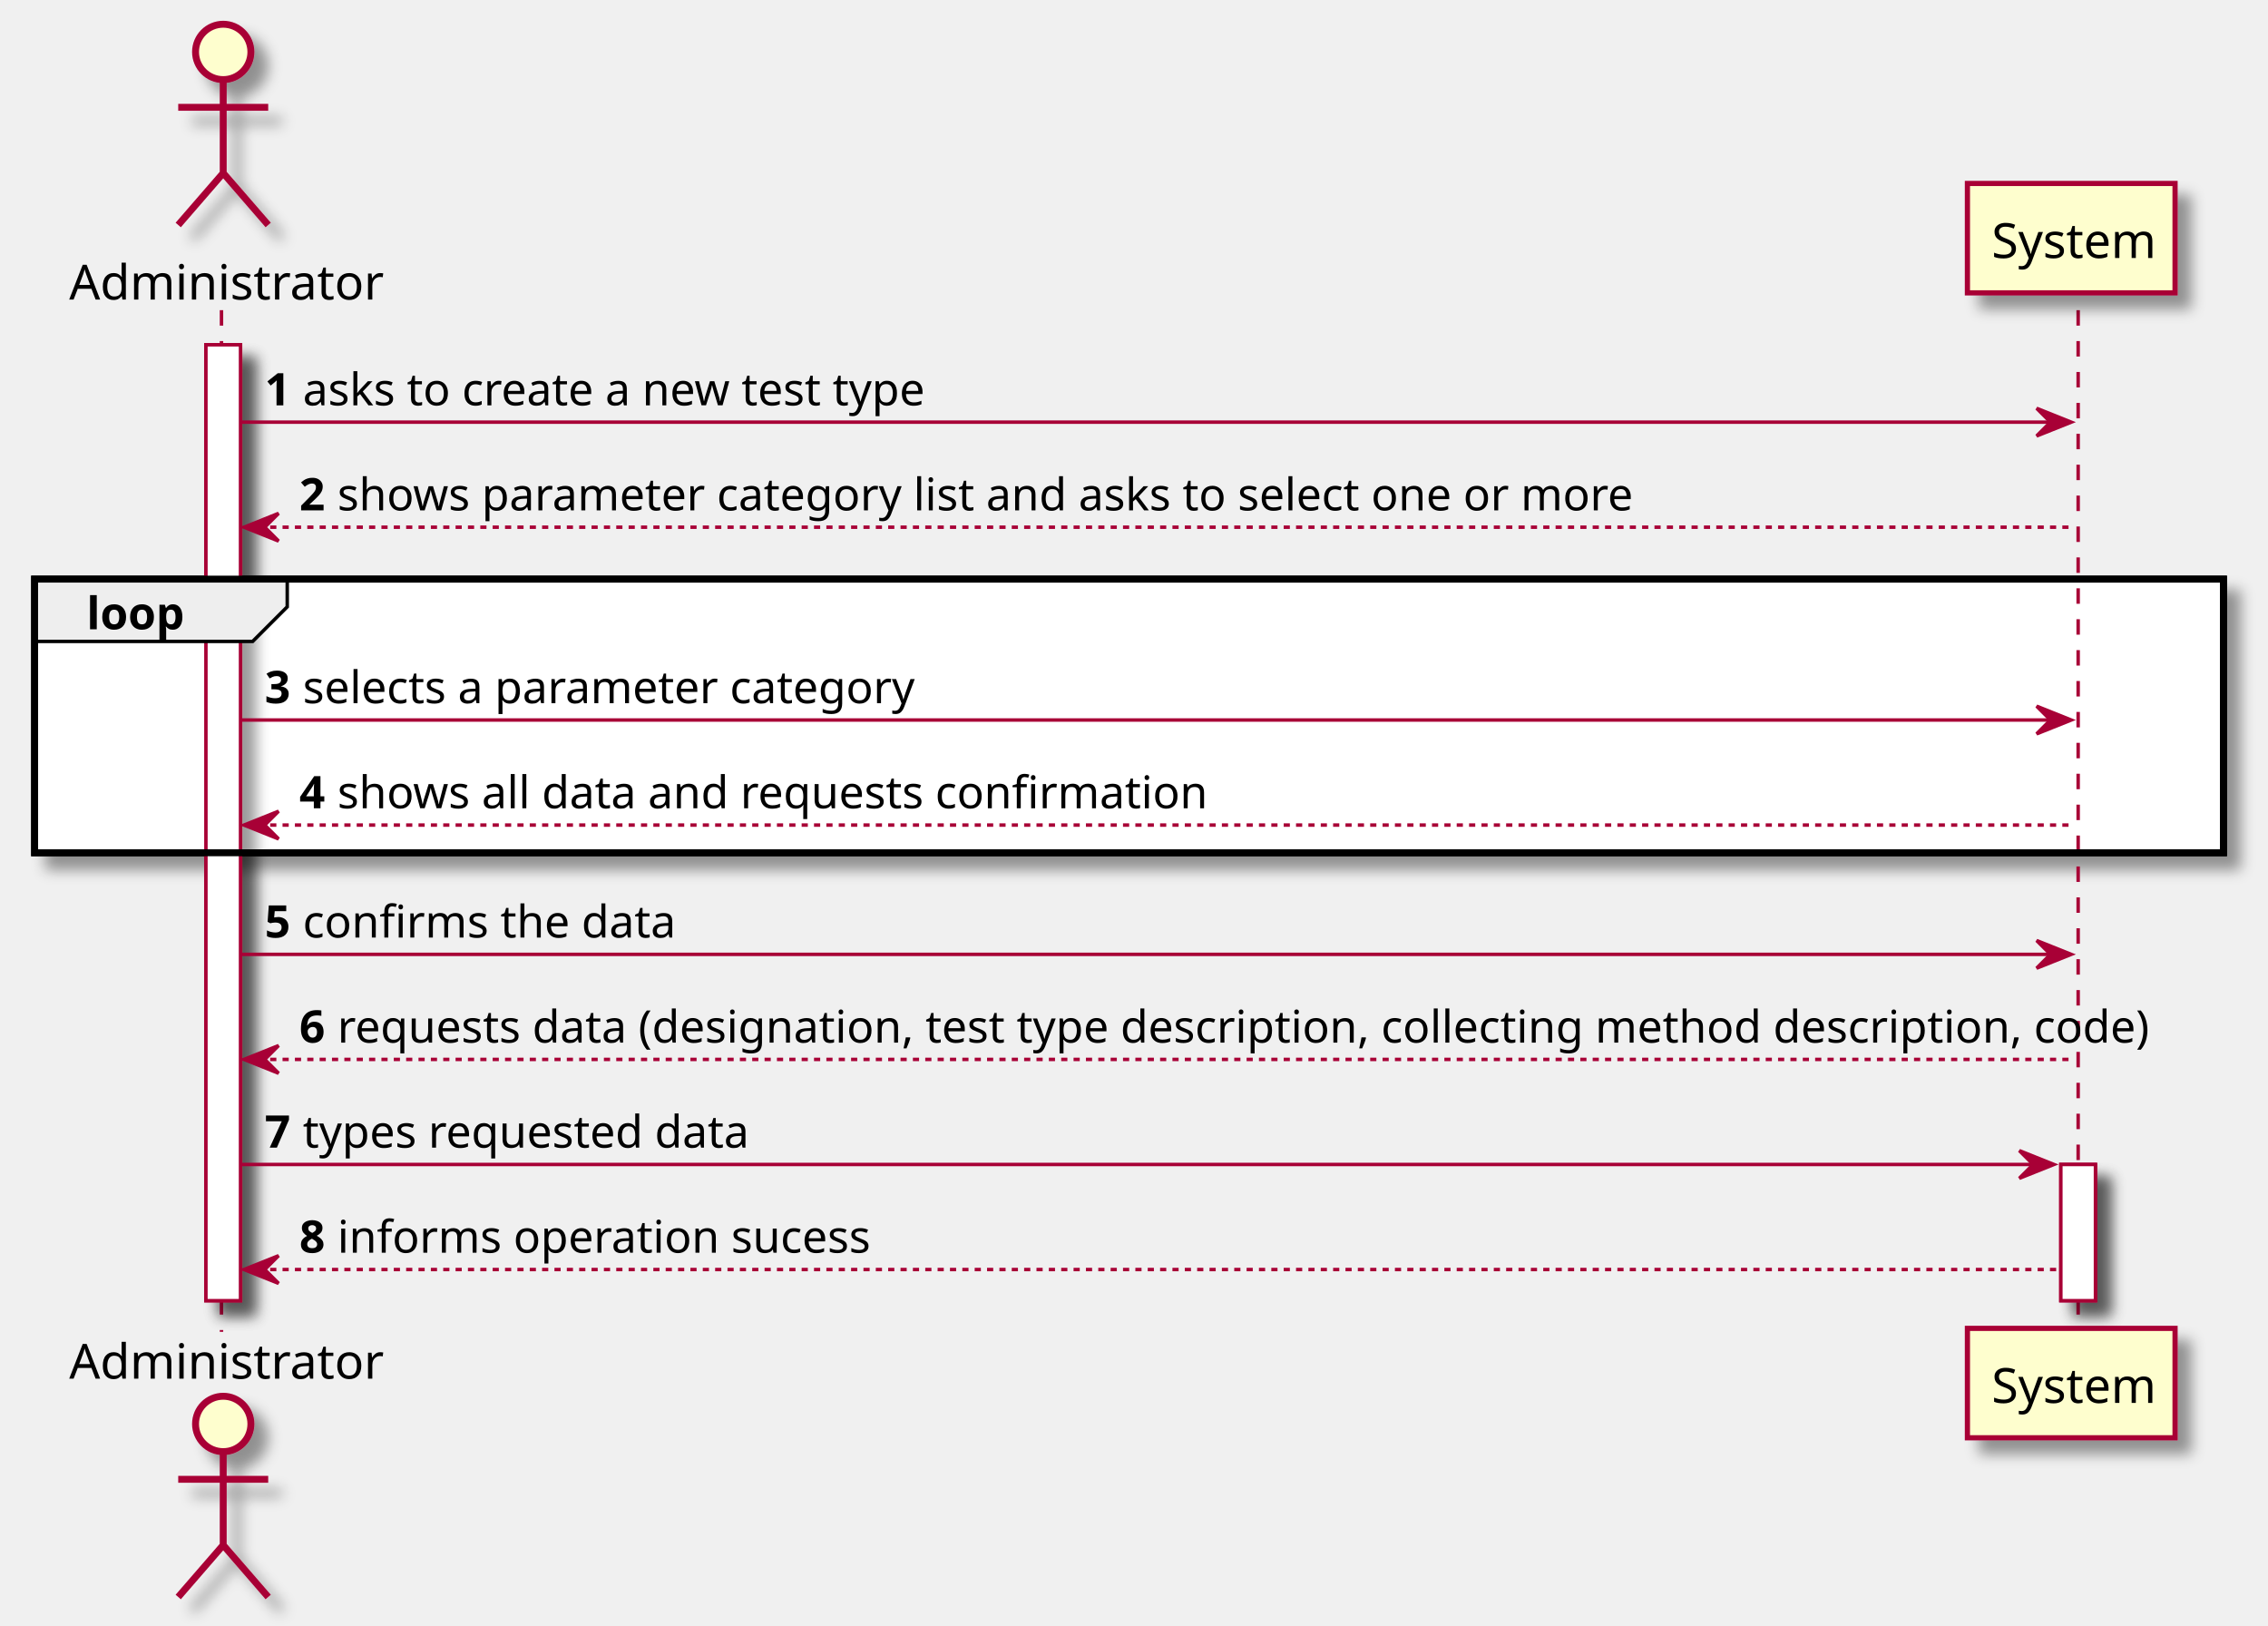
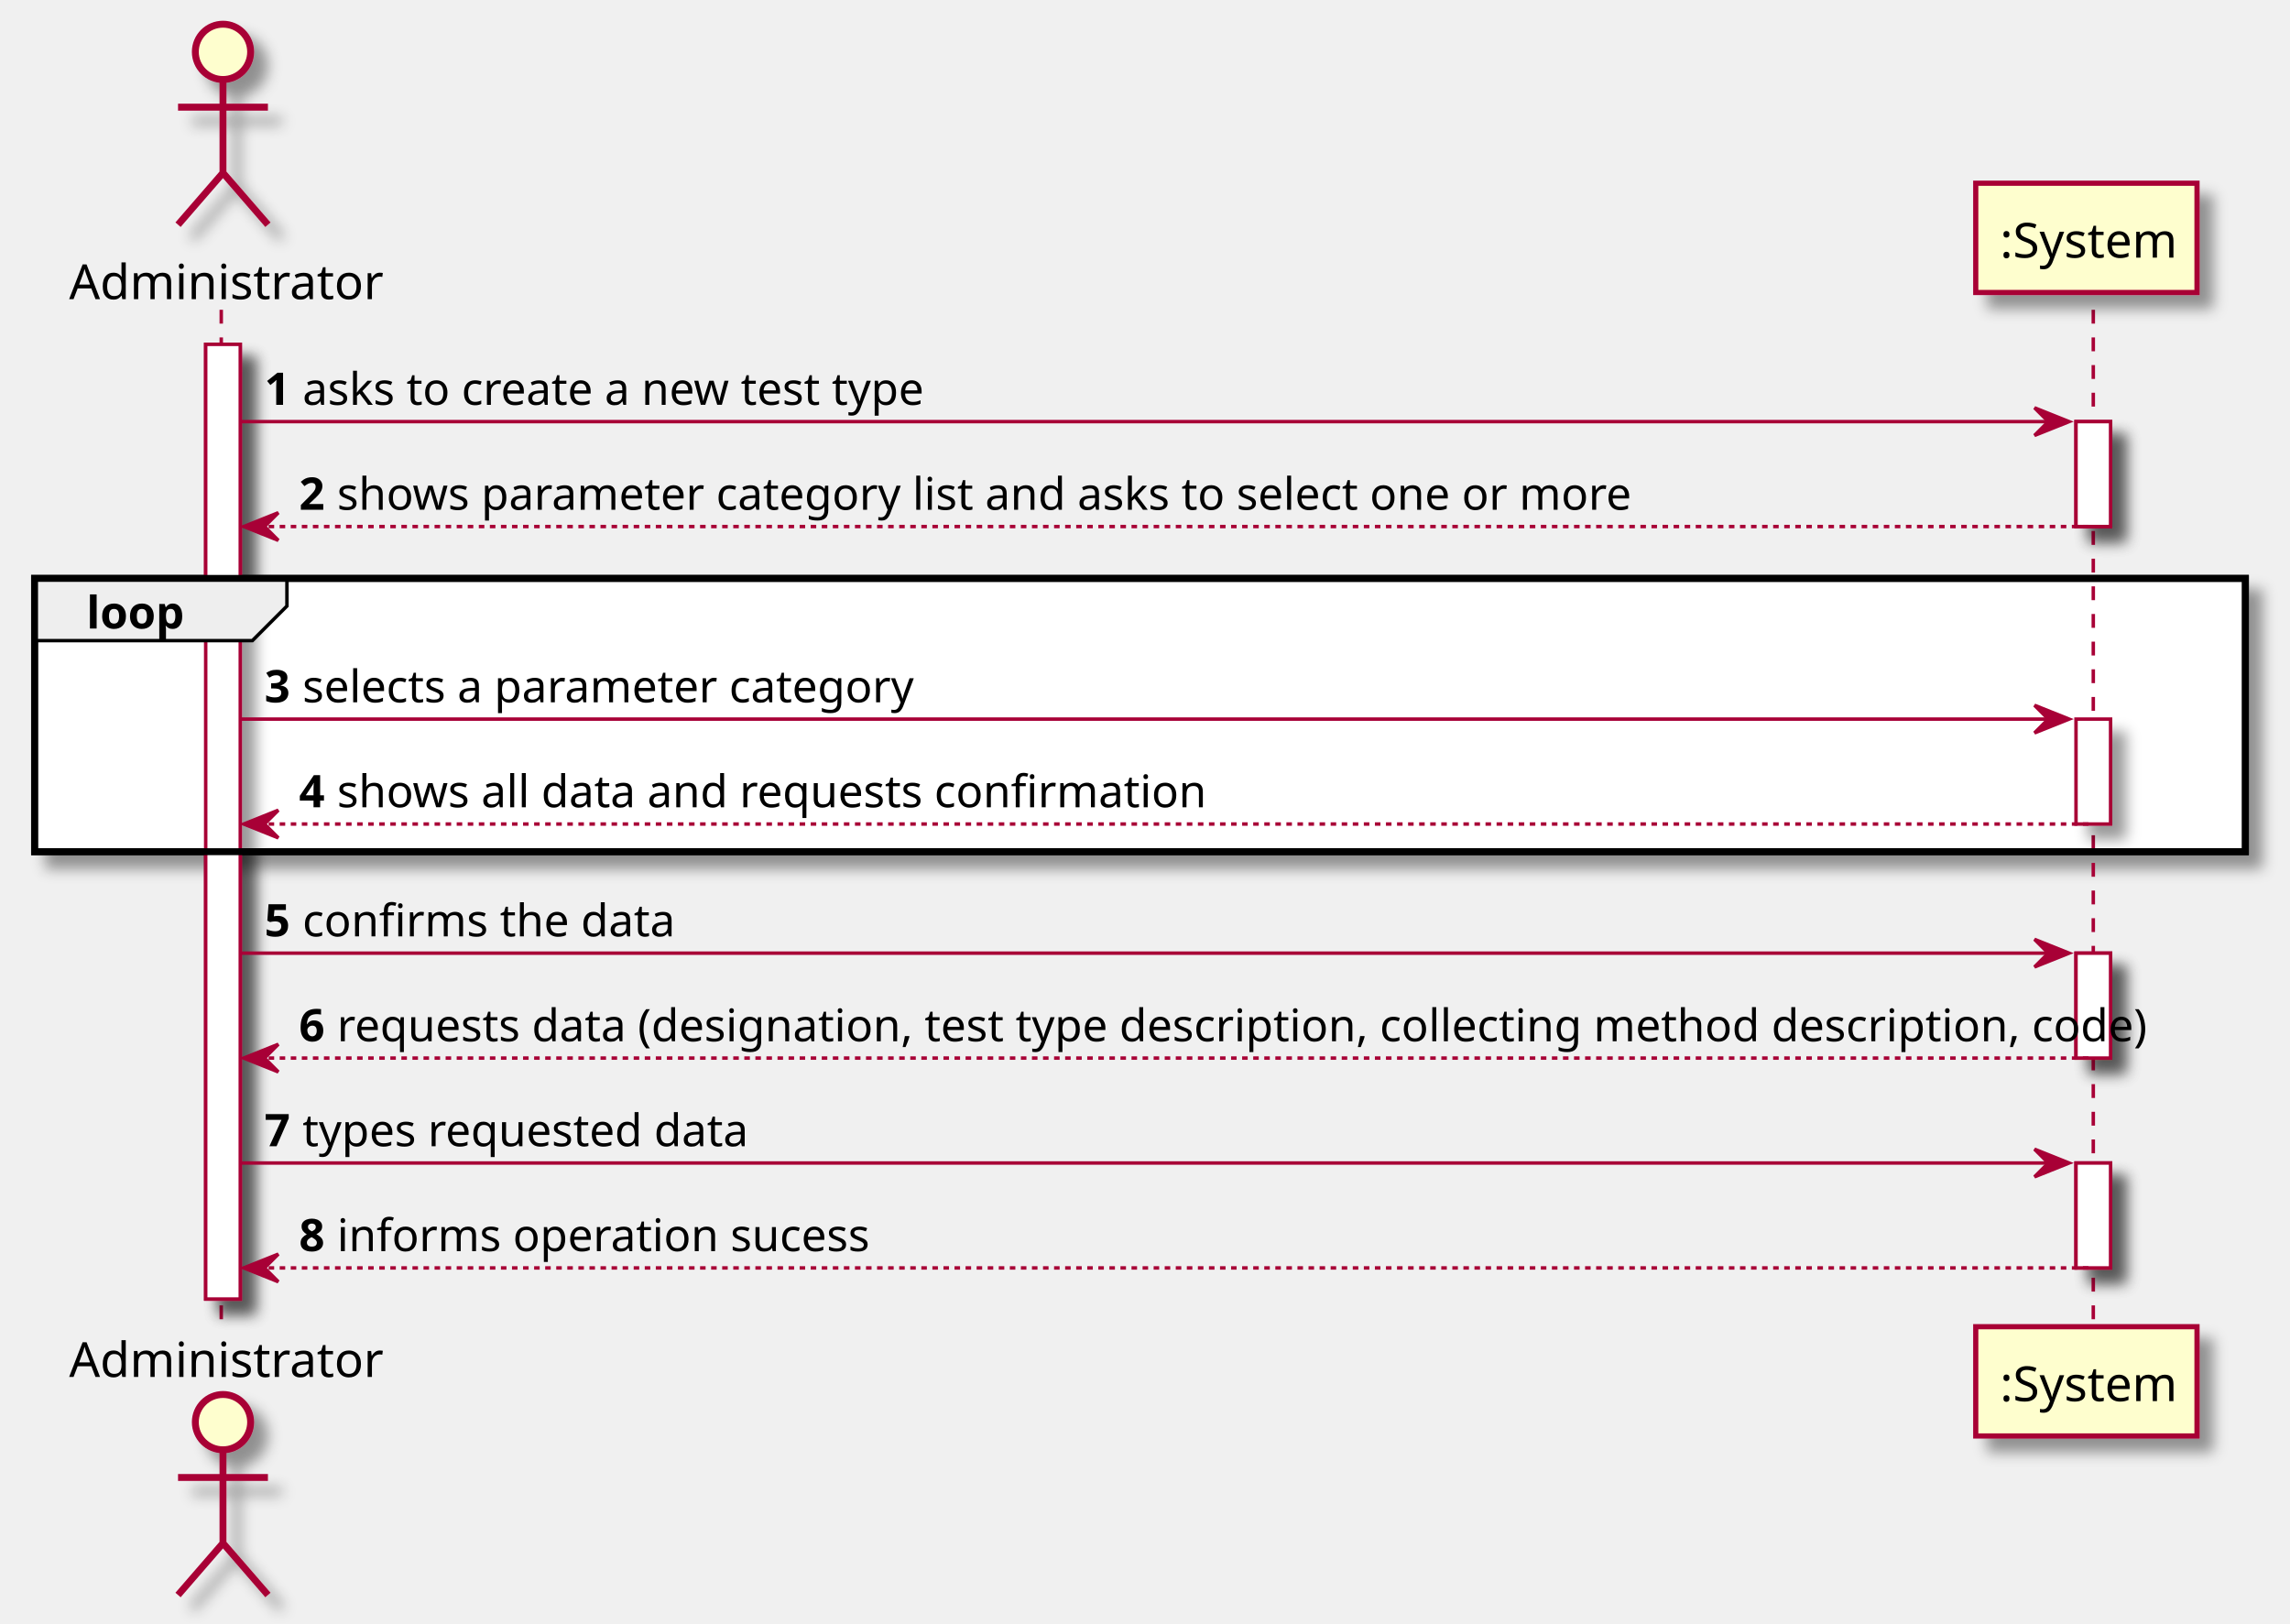
- <svg xmlns="http://www.w3.org/2000/svg" contentScriptType="application/ecmascript" contentStyleType="text/css" height="526.4px" preserveAspectRatio="none" style="width:734px;height:526px;" version="1.1" viewBox="0 0 734 526" width="734.72px" zoomAndPan="magnify">
+ <svg xmlns="http://www.w3.org/2000/svg" contentScriptType="application/ecmascript" contentStyleType="text/css" height="587.5px" preserveAspectRatio="none" style="width:828px;height:587px;" version="1.1" viewBox="0 0 828 587" width="828.75px" zoomAndPan="magnify">
  <defs>
-     <filter height="300%" id="f1xj5mh1fqaqwc" width="300%" x="-1" y="-1">
-       <feGaussianBlur result="blurOut" stdDeviation="2.24" />
+     <filter height="300%" id="fmrjyc9cjjscb" width="300%" x="-1" y="-1">
+       <feGaussianBlur result="blurOut" stdDeviation="2.5" />
      <feColorMatrix in="blurOut" result="blurOut2" type="matrix" values="0 0 0 0 0 0 0 0 0 0 0 0 0 0 0 0 0 0 .4 0" />
-       <feOffset dx="4.48" dy="4.48" in="blurOut2" result="blurOut3" />
+       <feOffset dx="5.0" dy="5.0" in="blurOut2" result="blurOut3" />
      <feBlend in="SourceGraphic" in2="blurOut3" mode="normal" />
    </filter>
  </defs>
  <g>
-     <rect fill="#FFFFFF" filter="url(#f1xj5mh1fqaqwc)" height="309.304" style="stroke:#A80036;stroke-width:1.12;" width="11.2" x="66.64" y="111.562" />
-     <rect fill="#FFFFFF" filter="url(#f1xj5mh1fqaqwc)" height="44.074" style="stroke:#A80036;stroke-width:1.12;" width="11.2" x="666.96" y="376.793" />
-     <rect fill="#FFFFFF" filter="url(#f1xj5mh1fqaqwc)" height="88.541" style="stroke:#000000;stroke-width:2.24;" width="708.4" x="11.2" y="187.39" />
-     <line style="stroke:#A80036;stroke-width:1.12;stroke-dasharray:5.0,5.0;" x1="71.68" x2="71.68" y1="100.362" y2="430.946" />
-     <line style="stroke:#A80036;stroke-width:1.12;stroke-dasharray:5.0,5.0;" x1="672.56" x2="672.56" y1="100.362" y2="430.946" />
-     <text fill="#000000" font-family="sans-serif" font-size="15.68" lengthAdjust="spacing" textLength="92.96" x="22.4" y="96.917">Administrator</text>
-     <ellipse cx="72.24" cy="16.8" fill="#FEFECE" filter="url(#f1xj5mh1fqaqwc)" rx="8.96" ry="8.96" style="stroke:#A80036;stroke-width:2.24;" />
-     <path d="M72.24,25.76 L72.24,56 M57.68,34.72 L86.8,34.72 M72.24,56 L57.68,72.8 M72.24,56 L86.8,72.8 " fill="none" filter="url(#f1xj5mh1fqaqwc)" style="stroke:#A80036;stroke-width:2.24;" />
-     <text fill="#000000" font-family="sans-serif" font-size="15.68" lengthAdjust="spacing" textLength="92.96" x="22.4" y="446.103">Administrator</text>
-     <ellipse cx="72.24" cy="460.749" fill="#FEFECE" filter="url(#f1xj5mh1fqaqwc)" rx="8.96" ry="8.96" style="stroke:#A80036;stroke-width:2.24;" />
-     <path d="M72.24,469.709 L72.24,499.949 M57.68,478.669 L86.8,478.669 M72.24,499.949 L57.68,516.749 M72.24,499.949 L86.8,516.749 " fill="none" filter="url(#f1xj5mh1fqaqwc)" style="stroke:#A80036;stroke-width:2.24;" />
-     <rect fill="#FEFECE" filter="url(#f1xj5mh1fqaqwc)" height="35.403" style="stroke:#A80036;stroke-width:1.68;" width="67.2" x="636.72" y="59.36" />
-     <text fill="#000000" font-family="sans-serif" font-size="15.68" lengthAdjust="spacing" textLength="51.52" x="644.56" y="83.477">System</text>
-     <rect fill="#FEFECE" filter="url(#f1xj5mh1fqaqwc)" height="35.403" style="stroke:#A80036;stroke-width:1.68;" width="67.2" x="636.72" y="429.826" />
-     <text fill="#000000" font-family="sans-serif" font-size="15.68" lengthAdjust="spacing" textLength="51.52" x="644.56" y="453.943">System</text>
-     <rect fill="#FFFFFF" filter="url(#f1xj5mh1fqaqwc)" height="309.304" style="stroke:#A80036;stroke-width:1.12;" width="11.2" x="66.64" y="111.562" />
-     <rect fill="#FFFFFF" filter="url(#f1xj5mh1fqaqwc)" height="44.074" style="stroke:#A80036;stroke-width:1.12;" width="11.2" x="666.96" y="376.793" />
-     <polygon fill="#A80036" points="659.12,132.116,670.32,136.596,659.12,141.076,663.6,136.596" style="stroke:#A80036;stroke-width:1.12;" />
-     <line style="stroke:#A80036;stroke-width:1.12;" x1="77.84" x2="665.84" y1="136.596" y2="136.596" />
-     <text fill="#000000" font-family="sans-serif" font-size="14.56" font-weight="bold" lengthAdjust="spacing" textLength="7.84" x="85.68" y="131.157">1</text>
-     <text fill="#000000" font-family="sans-serif" font-size="14.56" lengthAdjust="spacing" textLength="197.12" x="98" y="131.157">asks to create a new test type</text>
-     <polygon fill="#A80036" points="90.16,166.11,78.96,170.59,90.16,175.07,85.68,170.59" style="stroke:#A80036;stroke-width:1.12;" />
-     <line style="stroke:#A80036;stroke-width:1.12;stroke-dasharray:2.0,2.0;" x1="83.44" x2="671.44" y1="170.59" y2="170.59" />
-     <text fill="#000000" font-family="sans-serif" font-size="14.56" font-weight="bold" lengthAdjust="spacing" textLength="7.84" x="96.88" y="165.151">2</text>
-     <text fill="#000000" font-family="sans-serif" font-size="14.56" lengthAdjust="spacing" textLength="400.96" x="109.2" y="165.151">shows parameter category list and asks to select one or more</text>
-     <path d="M11.2,187.39 L92.96,187.39 L92.96,196.35 L81.76,207.55 L11.2,207.55 L11.2,187.39 " fill="#EEEEEE" style="stroke:#000000;stroke-width:1.12;" />
-     <rect fill="none" height="88.541" style="stroke:#000000;stroke-width:2.24;" width="708.4" x="11.2" y="187.39" />
-     <text fill="#000000" font-family="sans-serif" font-size="14.56" font-weight="bold" lengthAdjust="spacing" textLength="31.36" x="28" y="203.625">loop</text>
-     <polygon fill="#A80036" points="659.12,228.498,670.32,232.977,659.12,237.458,663.6,232.977" style="stroke:#A80036;stroke-width:1.12;" />
-     <line style="stroke:#A80036;stroke-width:1.12;" x1="77.84" x2="665.84" y1="232.977" y2="232.977" />
-     <text fill="#000000" font-family="sans-serif" font-size="14.56" font-weight="bold" lengthAdjust="spacing" textLength="7.84" x="85.68" y="227.538">3</text>
-     <text fill="#000000" font-family="sans-serif" font-size="14.56" lengthAdjust="spacing" textLength="189.28" x="98" y="227.538">selects a parameter category</text>
-     <polygon fill="#A80036" points="90.16,262.491,78.96,266.971,90.16,271.451,85.68,266.971" style="stroke:#A80036;stroke-width:1.12;" />
-     <line style="stroke:#A80036;stroke-width:1.12;stroke-dasharray:2.0,2.0;" x1="83.44" x2="671.44" y1="266.971" y2="266.971" />
-     <text fill="#000000" font-family="sans-serif" font-size="14.56" font-weight="bold" lengthAdjust="spacing" textLength="7.84" x="96.88" y="261.532">4</text>
-     <text fill="#000000" font-family="sans-serif" font-size="14.56" lengthAdjust="spacing" textLength="264.32" x="109.2" y="261.532">shows all data and requests confirmation</text>
-     <polygon fill="#A80036" points="659.12,304.325,670.32,308.805,659.12,313.285,663.6,308.805" style="stroke:#A80036;stroke-width:1.12;" />
-     <line style="stroke:#A80036;stroke-width:1.12;" x1="77.84" x2="665.84" y1="308.805" y2="308.805" />
-     <text fill="#000000" font-family="sans-serif" font-size="14.56" font-weight="bold" lengthAdjust="spacing" textLength="7.84" x="85.68" y="303.366">5</text>
-     <text fill="#000000" font-family="sans-serif" font-size="14.56" lengthAdjust="spacing" textLength="112" x="98" y="303.366">confirms the data</text>
-     <polygon fill="#A80036" points="90.16,338.319,78.96,342.799,90.16,347.279,85.68,342.799" style="stroke:#A80036;stroke-width:1.12;" />
-     <line style="stroke:#A80036;stroke-width:1.12;stroke-dasharray:2.0,2.0;" x1="83.44" x2="671.44" y1="342.799" y2="342.799" />
-     <text fill="#000000" font-family="sans-serif" font-size="14.56" font-weight="bold" lengthAdjust="spacing" textLength="7.84" x="96.88" y="337.36">6</text>
-     <text fill="#000000" font-family="sans-serif" font-size="14.56" lengthAdjust="spacing" textLength="555.52" x="109.2" y="337.36">requests data (designation, test type description, collecting method description, code)</text>
-     <polygon fill="#A80036" points="653.52,372.312,664.72,376.793,653.52,381.272,658,376.793" style="stroke:#A80036;stroke-width:1.12;" />
-     <line style="stroke:#A80036;stroke-width:1.12;" x1="77.84" x2="660.24" y1="376.793" y2="376.793" />
-     <text fill="#000000" font-family="sans-serif" font-size="14.56" font-weight="bold" lengthAdjust="spacing" textLength="7.84" x="85.68" y="371.353">7</text>
-     <text fill="#000000" font-family="sans-serif" font-size="14.56" lengthAdjust="spacing" textLength="136.64" x="98" y="371.353">types requested data</text>
-     <polygon fill="#A80036" points="90.16,406.306,78.96,410.786,90.16,415.266,85.68,410.786" style="stroke:#A80036;stroke-width:1.12;" />
-     <line style="stroke:#A80036;stroke-width:1.12;stroke-dasharray:2.0,2.0;" x1="83.44" x2="665.84" y1="410.786" y2="410.786" />
-     <text fill="#000000" font-family="sans-serif" font-size="14.56" font-weight="bold" lengthAdjust="spacing" textLength="7.84" x="96.88" y="405.347">8</text>
-     <text fill="#000000" font-family="sans-serif" font-size="14.56" lengthAdjust="spacing" textLength="162.4" x="109.2" y="405.347">informs operation sucess</text>
+     <rect fill="#FFFFFF" filter="url(#fmrjyc9cjjscb)" height="345.205" style="stroke:#A80036;stroke-width:1.25;" width="12.5" x="74.375" y="124.512" />
+     <rect fill="#FFFFFF" filter="url(#fmrjyc9cjjscb)" height="37.94" style="stroke:#A80036;stroke-width:1.25;" width="12.5" x="750.625" y="152.451" />
+     <rect fill="#FFFFFF" filter="url(#fmrjyc9cjjscb)" height="37.94" style="stroke:#A80036;stroke-width:1.25;" width="12.5" x="750.625" y="260.019" />
+     <rect fill="#FFFFFF" filter="url(#fmrjyc9cjjscb)" height="37.94" style="stroke:#A80036;stroke-width:1.25;" width="12.5" x="750.625" y="344.648" />
+     <rect fill="#FFFFFF" filter="url(#fmrjyc9cjjscb)" height="37.94" style="stroke:#A80036;stroke-width:1.25;" width="12.5" x="750.625" y="420.527" />
+     <rect fill="#FFFFFF" filter="url(#fmrjyc9cjjscb)" height="98.818" style="stroke:#000000;stroke-width:2.5;" width="799.375" x="12.5" y="209.141" />
+     <line style="stroke:#A80036;stroke-width:1.25;stroke-dasharray:5.0,5.0;" x1="80" x2="80" y1="112.012" y2="480.967" />
+     <line style="stroke:#A80036;stroke-width:1.25;stroke-dasharray:5.0,5.0;" x1="756.875" x2="756.875" y1="112.012" y2="480.967" />
+     <text fill="#000000" font-family="sans-serif" font-size="17.5" lengthAdjust="spacing" textLength="103.75" x="25" y="108.166">Administrator</text>
+     <ellipse cx="80.625" cy="18.75" fill="#FEFECE" filter="url(#fmrjyc9cjjscb)" rx="10" ry="10" style="stroke:#A80036;stroke-width:2.5;" />
+     <path d="M80.625,28.75 L80.625,62.5 M64.375,38.75 L96.875,38.75 M80.625,62.5 L64.375,81.25 M80.625,62.5 L96.875,81.25 " fill="none" filter="url(#fmrjyc9cjjscb)" style="stroke:#A80036;stroke-width:2.5;" />
+     <text fill="#000000" font-family="sans-serif" font-size="17.5" lengthAdjust="spacing" textLength="103.75" x="25" y="497.883">Administrator</text>
+     <ellipse cx="80.625" cy="514.229" fill="#FEFECE" filter="url(#fmrjyc9cjjscb)" rx="10" ry="10" style="stroke:#A80036;stroke-width:2.5;" />
+     <path d="M80.625,524.229 L80.625,557.979 M64.375,534.229 L96.875,534.229 M80.625,557.979 L64.375,576.729 M80.625,557.979 L96.875,576.729 " fill="none" filter="url(#fmrjyc9cjjscb)" style="stroke:#A80036;stroke-width:2.5;" />
+     <rect fill="#FEFECE" filter="url(#fmrjyc9cjjscb)" height="39.512" style="stroke:#A80036;stroke-width:1.875;" width="80" x="714.375" y="66.25" />
+     <text fill="#000000" font-family="sans-serif" font-size="17.5" lengthAdjust="spacing" textLength="62.5" x="723.125" y="93.166">:System</text>
+     <rect fill="#FEFECE" filter="url(#fmrjyc9cjjscb)" height="39.512" style="stroke:#A80036;stroke-width:1.875;" width="80" x="714.375" y="479.717" />
+     <text fill="#000000" font-family="sans-serif" font-size="17.5" lengthAdjust="spacing" textLength="62.5" x="723.125" y="506.633">:System</text>
+     <rect fill="#FFFFFF" filter="url(#fmrjyc9cjjscb)" height="345.205" style="stroke:#A80036;stroke-width:1.25;" width="12.5" x="74.375" y="124.512" />
+     <rect fill="#FFFFFF" filter="url(#fmrjyc9cjjscb)" height="37.94" style="stroke:#A80036;stroke-width:1.25;" width="12.5" x="750.625" y="152.451" />
+     <rect fill="#FFFFFF" filter="url(#fmrjyc9cjjscb)" height="37.94" style="stroke:#A80036;stroke-width:1.25;" width="12.5" x="750.625" y="260.019" />
+     <rect fill="#FFFFFF" filter="url(#fmrjyc9cjjscb)" height="37.94" style="stroke:#A80036;stroke-width:1.25;" width="12.5" x="750.625" y="344.648" />
+     <rect fill="#FFFFFF" filter="url(#fmrjyc9cjjscb)" height="37.94" style="stroke:#A80036;stroke-width:1.25;" width="12.5" x="750.625" y="420.527" />
+     <polygon fill="#A80036" points="735.625,147.451,748.125,152.451,735.625,157.451,740.625,152.451" style="stroke:#A80036;stroke-width:1.25;" />
+     <line style="stroke:#A80036;stroke-width:1.25;" x1="86.875" x2="743.125" y1="152.451" y2="152.451" />
+     <text fill="#000000" font-family="sans-serif" font-size="16.25" font-weight="bold" lengthAdjust="spacing" textLength="8.75" x="95.625" y="146.381">1</text>
+     <text fill="#000000" font-family="sans-serif" font-size="16.25" lengthAdjust="spacing" textLength="220" x="109.375" y="146.381">asks to create a new test type</text>
+     <polygon fill="#A80036" points="100.625,185.391,88.125,190.391,100.625,195.391,95.625,190.391" style="stroke:#A80036;stroke-width:1.25;" />
+     <line style="stroke:#A80036;stroke-width:1.25;stroke-dasharray:2.0,2.0;" x1="93.125" x2="755.625" y1="190.391" y2="190.391" />
+     <text fill="#000000" font-family="sans-serif" font-size="16.25" font-weight="bold" lengthAdjust="spacing" textLength="8.75" x="108.125" y="184.32">2</text>
+     <text fill="#000000" font-family="sans-serif" font-size="16.25" lengthAdjust="spacing" textLength="447.5" x="121.875" y="184.32">shows parameter category list and asks to select one or more</text>
+     <path d="M12.5,209.141 L103.75,209.141 L103.75,219.141 L91.25,231.641 L12.5,231.641 L12.5,209.141 " fill="#EEEEEE" style="stroke:#000000;stroke-width:1.25;" />
+     <rect fill="none" height="98.818" style="stroke:#000000;stroke-width:2.5;" width="799.375" x="12.5" y="209.141" />
+     <text fill="#000000" font-family="sans-serif" font-size="16.25" font-weight="bold" lengthAdjust="spacing" textLength="35" x="31.25" y="227.26">loop</text>
+     <polygon fill="#A80036" points="735.625,255.019,748.125,260.019,735.625,265.019,740.625,260.019" style="stroke:#A80036;stroke-width:1.25;" />
+     <line style="stroke:#A80036;stroke-width:1.25;" x1="86.875" x2="743.125" y1="260.019" y2="260.019" />
+     <text fill="#000000" font-family="sans-serif" font-size="16.25" font-weight="bold" lengthAdjust="spacing" textLength="8.75" x="95.625" y="253.949">3</text>
+     <text fill="#000000" font-family="sans-serif" font-size="16.25" lengthAdjust="spacing" textLength="211.25" x="109.375" y="253.949">selects a parameter category</text>
+     <polygon fill="#A80036" points="100.625,292.959,88.125,297.959,100.625,302.959,95.625,297.959" style="stroke:#A80036;stroke-width:1.25;" />
+     <line style="stroke:#A80036;stroke-width:1.25;stroke-dasharray:2.0,2.0;" x1="93.125" x2="755.625" y1="297.959" y2="297.959" />
+     <text fill="#000000" font-family="sans-serif" font-size="16.25" font-weight="bold" lengthAdjust="spacing" textLength="8.75" x="108.125" y="291.888">4</text>
+     <text fill="#000000" font-family="sans-serif" font-size="16.25" lengthAdjust="spacing" textLength="295" x="121.875" y="291.888">shows all data and requests confirmation</text>
+     <polygon fill="#A80036" points="735.625,339.648,748.125,344.648,735.625,349.648,740.625,344.648" style="stroke:#A80036;stroke-width:1.25;" />
+     <line style="stroke:#A80036;stroke-width:1.25;" x1="86.875" x2="743.125" y1="344.648" y2="344.648" />
+     <text fill="#000000" font-family="sans-serif" font-size="16.25" font-weight="bold" lengthAdjust="spacing" textLength="8.75" x="95.625" y="338.578">5</text>
+     <text fill="#000000" font-family="sans-serif" font-size="16.25" lengthAdjust="spacing" textLength="125" x="109.375" y="338.578">confirms the data</text>
+     <polygon fill="#A80036" points="100.625,377.588,88.125,382.588,100.625,387.588,95.625,382.588" style="stroke:#A80036;stroke-width:1.25;" />
+     <line style="stroke:#A80036;stroke-width:1.25;stroke-dasharray:2.0,2.0;" x1="93.125" x2="755.625" y1="382.588" y2="382.588" />
+     <text fill="#000000" font-family="sans-serif" font-size="16.25" font-weight="bold" lengthAdjust="spacing" textLength="8.75" x="108.125" y="376.517">6</text>
+     <text fill="#000000" font-family="sans-serif" font-size="16.25" lengthAdjust="spacing" textLength="620" x="121.875" y="376.517">requests data (designation, test type description, collecting method description, code)</text>
+     <polygon fill="#A80036" points="735.625,415.527,748.125,420.527,735.625,425.527,740.625,420.527" style="stroke:#A80036;stroke-width:1.25;" />
+     <line style="stroke:#A80036;stroke-width:1.25;" x1="86.875" x2="743.125" y1="420.527" y2="420.527" />
+     <text fill="#000000" font-family="sans-serif" font-size="16.25" font-weight="bold" lengthAdjust="spacing" textLength="8.75" x="95.625" y="414.457">7</text>
+     <text fill="#000000" font-family="sans-serif" font-size="16.25" lengthAdjust="spacing" textLength="152.5" x="109.375" y="414.457">types requested data</text>
+     <polygon fill="#A80036" points="100.625,453.467,88.125,458.467,100.625,463.467,95.625,458.467" style="stroke:#A80036;stroke-width:1.25;" />
+     <line style="stroke:#A80036;stroke-width:1.25;stroke-dasharray:2.0,2.0;" x1="93.125" x2="755.625" y1="458.467" y2="458.467" />
+     <text fill="#000000" font-family="sans-serif" font-size="16.25" font-weight="bold" lengthAdjust="spacing" textLength="8.75" x="108.125" y="452.396">8</text>
+     <text fill="#000000" font-family="sans-serif" font-size="16.25" lengthAdjust="spacing" textLength="181.25" x="121.875" y="452.396">informs operation sucess</text>
  </g>
</svg>
